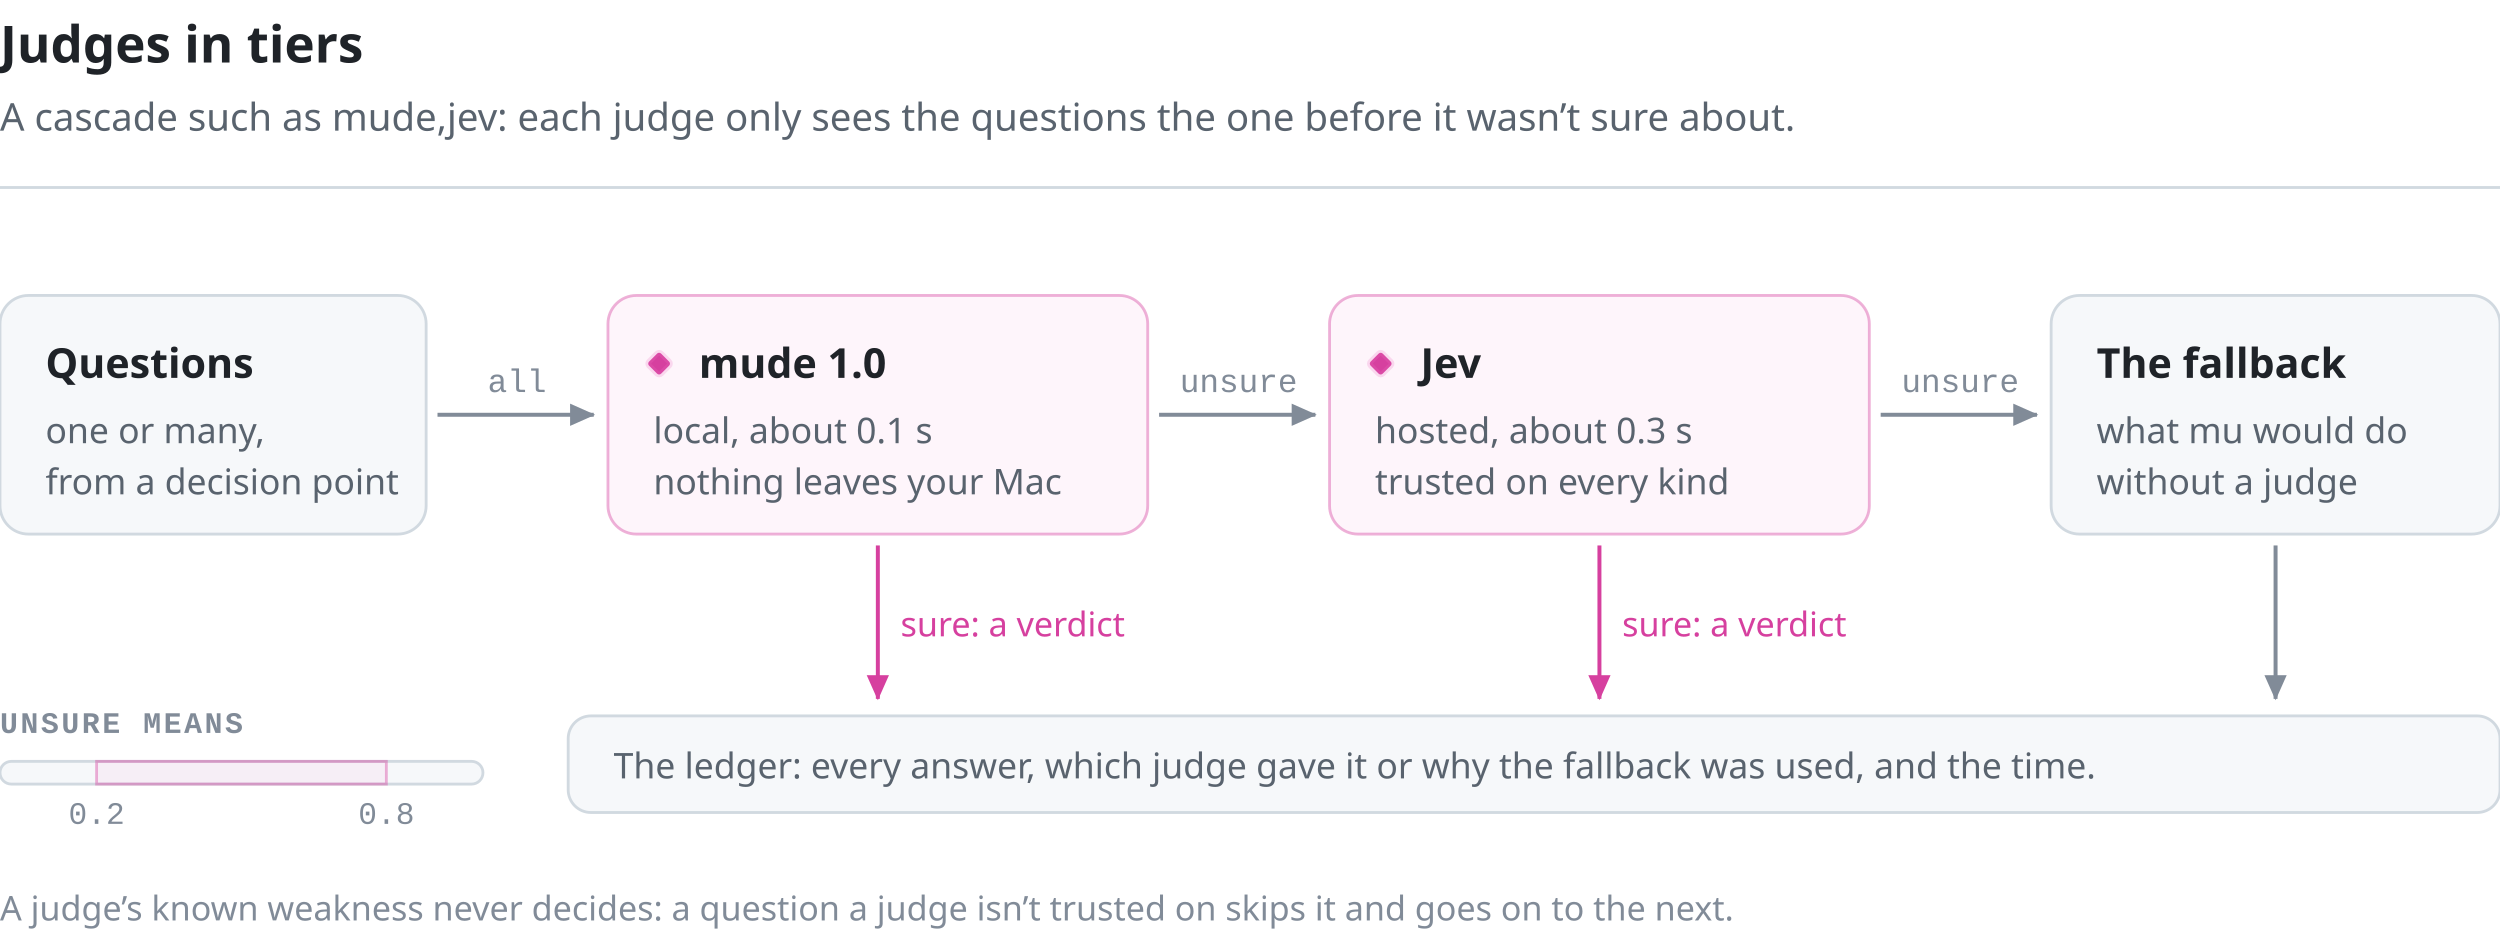
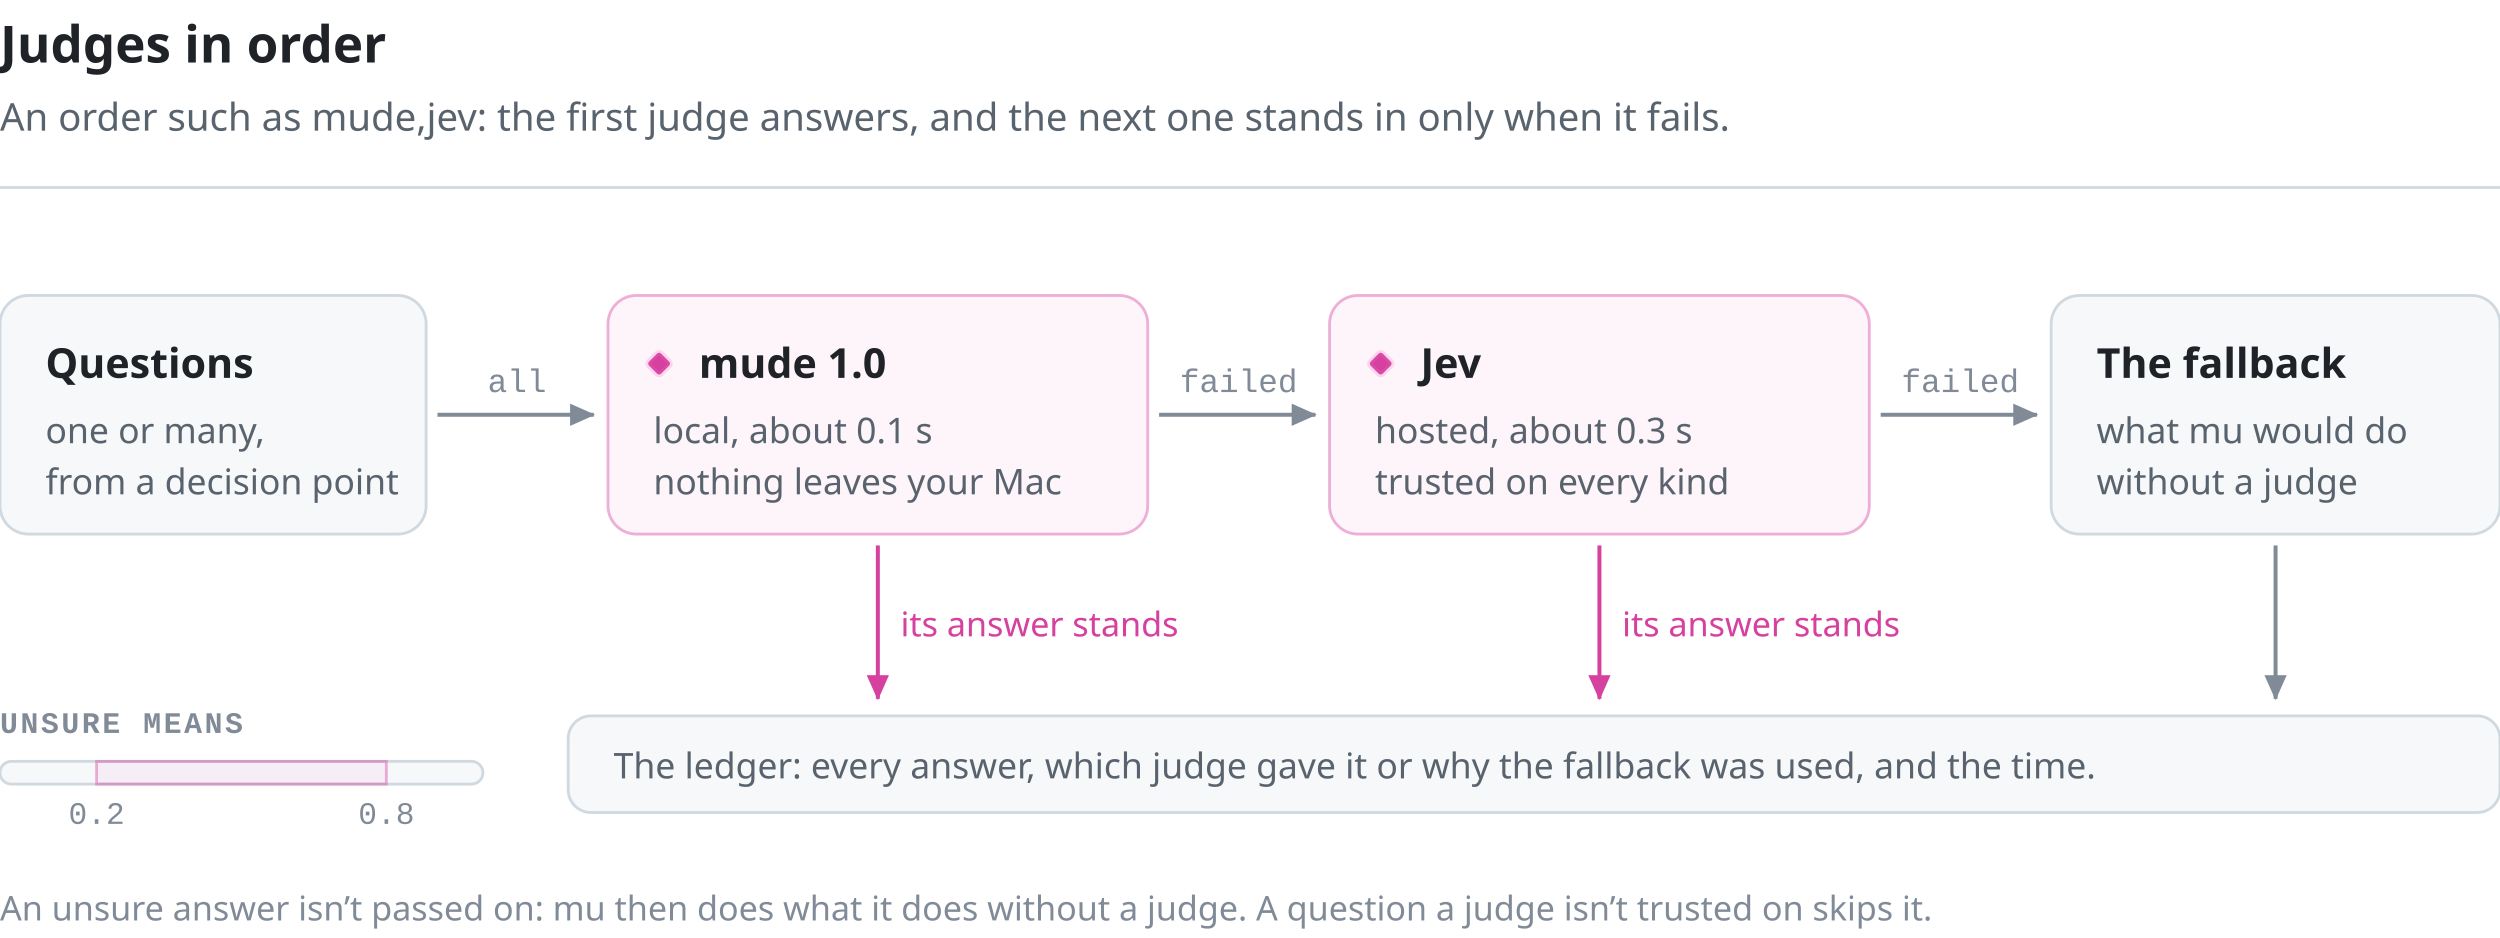
<svg xmlns="http://www.w3.org/2000/svg" width="880" height="330" viewBox="0 0 880 330" role="img" aria-labelledby="t d" font-family="-apple-system, BlinkMacSystemFont, &quot;Segoe UI&quot;, &quot;Noto Sans&quot;, Helvetica, Arial, sans-serif">
  <defs>
    <marker id="a" viewBox="0 0 10 10" refX="8.5" refY="5" markerWidth="7" markerHeight="7" orient="auto-start-reverse">
      <path d="M0,1 L9,5 L0,9 z" fill="#818b98" />
    </marker>
    <marker id="p" viewBox="0 0 10 10" refX="8.5" refY="5" markerWidth="7" markerHeight="7" orient="auto-start-reverse">
      <path d="M0,1 L9,5 L0,9 z" fill="#d6409f" />
    </marker>
  </defs>
-   <text x="0" y="22" font-size="18" font-weight="600" fill="#1f2328">Judges in tiers</text>
-   <text x="0" y="46" font-size="13.5" fill="#59636e">A cascade such as mude,jev: each judge only sees the questions the one before it wasn’t sure about.</text>
+   <text x="0" y="22" font-size="18" font-weight="600" fill="#1f2328">Judges in order</text>
+   <text x="0" y="46" font-size="13.5" fill="#59636e">An order such as mude,jev: the first judge answers, and the next one stands in only when it fails.</text>
  <line x1="0" x2="880" y1="66" y2="66" stroke="#d1d9e0" />
  <rect x="0" y="104" width="150" height="84" rx="10" fill="#f6f8fa" stroke="#d1d9e0" />
  <text x="16" y="133" font-size="14.5" font-weight="600" fill="#1f2328">Questions</text>
  <text x="16" y="156" font-size="12.5" fill="#59636e">one or many,</text>
  <text x="16" y="174" font-size="12.5" fill="#59636e">from a decision point</text>
  <rect x="214" y="104" width="190" height="84" rx="10" fill="rgba(238, 111, 191, 0.07)" stroke="rgba(214, 64, 159, 0.4)" />
  <rect x="229" y="125" width="6" height="6" rx="1" fill="#d6409f" stroke="rgba(238, 111, 191, 0.22)" stroke-width="2" transform="rotate(45 232 128)" />
  <text x="246" y="133" font-size="14.5" font-weight="600" fill="#1f2328">mude 1.0</text>
  <text x="230" y="156" font-size="12.5" fill="#59636e">local, about 0.1 s</text>
  <text x="230" y="174" font-size="12.5" fill="#59636e">nothing leaves your Mac</text>
  <rect x="468" y="104" width="190" height="84" rx="10" fill="rgba(238, 111, 191, 0.07)" stroke="rgba(214, 64, 159, 0.4)" />
  <rect x="483" y="125" width="6" height="6" rx="1" fill="#d6409f" stroke="rgba(238, 111, 191, 0.22)" stroke-width="2" transform="rotate(45 486 128)" />
  <text x="500" y="133" font-size="14.5" font-weight="600" fill="#1f2328">Jev</text>
  <text x="484" y="156" font-size="12.5" fill="#59636e">hosted, about 0.3 s</text>
  <text x="484" y="174" font-size="12.5" fill="#59636e">trusted on every kind</text>
  <rect x="722" y="104" width="158" height="84" rx="10" fill="#f6f8fa" stroke="#d1d9e0" />
  <text x="738" y="133" font-size="14.5" font-weight="600" fill="#1f2328">The fallback</text>
  <text x="738" y="156" font-size="12.5" fill="#59636e">what mu would do</text>
  <text x="738" y="174" font-size="12.5" fill="#59636e">without a judge</text>
  <path d="M154,146 L209,146" fill="none" stroke="#818b98" stroke-width="1.4" marker-end="url(#a)" />
  <text x="182" y="138" font-size="11.5" text-anchor="middle" font-family="ui-monospace, SFMono-Regular, &quot;SF Mono&quot;, Menlo, Consolas, &quot;Liberation Mono&quot;, monospace" fill="#818b98">all</text>
  <path d="M408,146 L463,146" fill="none" stroke="#818b98" stroke-width="1.4" marker-end="url(#a)" />
-   <text x="436" y="138" font-size="11.5" text-anchor="middle" font-family="ui-monospace, SFMono-Regular, &quot;SF Mono&quot;, Menlo, Consolas, &quot;Liberation Mono&quot;, monospace" fill="#818b98">unsure</text>
+   <text x="436" y="138" font-size="11.5" text-anchor="middle" font-family="ui-monospace, SFMono-Regular, &quot;SF Mono&quot;, Menlo, Consolas, &quot;Liberation Mono&quot;, monospace" fill="#818b98">failed</text>
  <path d="M662,146 L717,146" fill="none" stroke="#818b98" stroke-width="1.4" marker-end="url(#a)" />
-   <text x="690" y="138" font-size="11.5" text-anchor="middle" font-family="ui-monospace, SFMono-Regular, &quot;SF Mono&quot;, Menlo, Consolas, &quot;Liberation Mono&quot;, monospace" fill="#818b98">unsure</text>
+   <text x="690" y="138" font-size="11.5" text-anchor="middle" font-family="ui-monospace, SFMono-Regular, &quot;SF Mono&quot;, Menlo, Consolas, &quot;Liberation Mono&quot;, monospace" fill="#818b98">failed</text>
  <path d="M309,192 L309,246" fill="none" stroke="#d6409f" stroke-width="1.4" marker-end="url(#p)" />
-   <text x="317" y="224" font-size="12" fill="#d6409f">sure: a verdict</text>
+   <text x="317" y="224" font-size="12" fill="#d6409f">its answer stands</text>
  <path d="M563,192 L563,246" fill="none" stroke="#d6409f" stroke-width="1.4" marker-end="url(#p)" />
-   <text x="571" y="224" font-size="12" fill="#d6409f">sure: a verdict</text>
+   <text x="571" y="224" font-size="12" fill="#d6409f">its answer stands</text>
  <path d="M801,192 L801,246" fill="none" stroke="#818b98" stroke-width="1.4" marker-end="url(#a)" />
  <rect x="200" y="252" width="680" height="34" rx="8" fill="#f6f8fa" stroke="#d1d9e0" />
  <text x="216" y="274" font-size="12.5" fill="#59636e">The ledger: every answer, which judge gave it or why the fallback was used, and the time.</text>
  <text x="0" y="258" font-size="10.5" font-weight="600" font-family="ui-monospace, SFMono-Regular, &quot;SF Mono&quot;, Menlo, Consolas, &quot;Liberation Mono&quot;, monospace" letter-spacing="0.9" fill="#818b98">UNSURE MEANS</text>
  <rect x="0" y="268" width="170" height="8" rx="4" fill="#f6f8fa" stroke="#d1d9e0" />
  <rect x="34" y="268" width="102" height="8" rx="0" fill="rgba(238, 111, 191, 0.07)" stroke="rgba(214, 64, 159, 0.4)" />
  <text x="34" y="290" font-size="11" text-anchor="middle" font-family="ui-monospace, SFMono-Regular, &quot;SF Mono&quot;, Menlo, Consolas, &quot;Liberation Mono&quot;, monospace" fill="#818b98">0.2</text>
  <text x="136" y="290" font-size="11" text-anchor="middle" font-family="ui-monospace, SFMono-Regular, &quot;SF Mono&quot;, Menlo, Consolas, &quot;Liberation Mono&quot;, monospace" fill="#818b98">0.8</text>
-   <text x="0" y="324" font-size="12" fill="#818b98">A judge’s known weakness never decides: a question a judge isn’t trusted on skips it and goes on to the next.</text>
+   <text x="0" y="324" font-size="12" fill="#818b98">An unsure answer isn’t passed on: mu then does what it does without a judge. A question a judge isn’t trusted on skips it.</text>
</svg>
